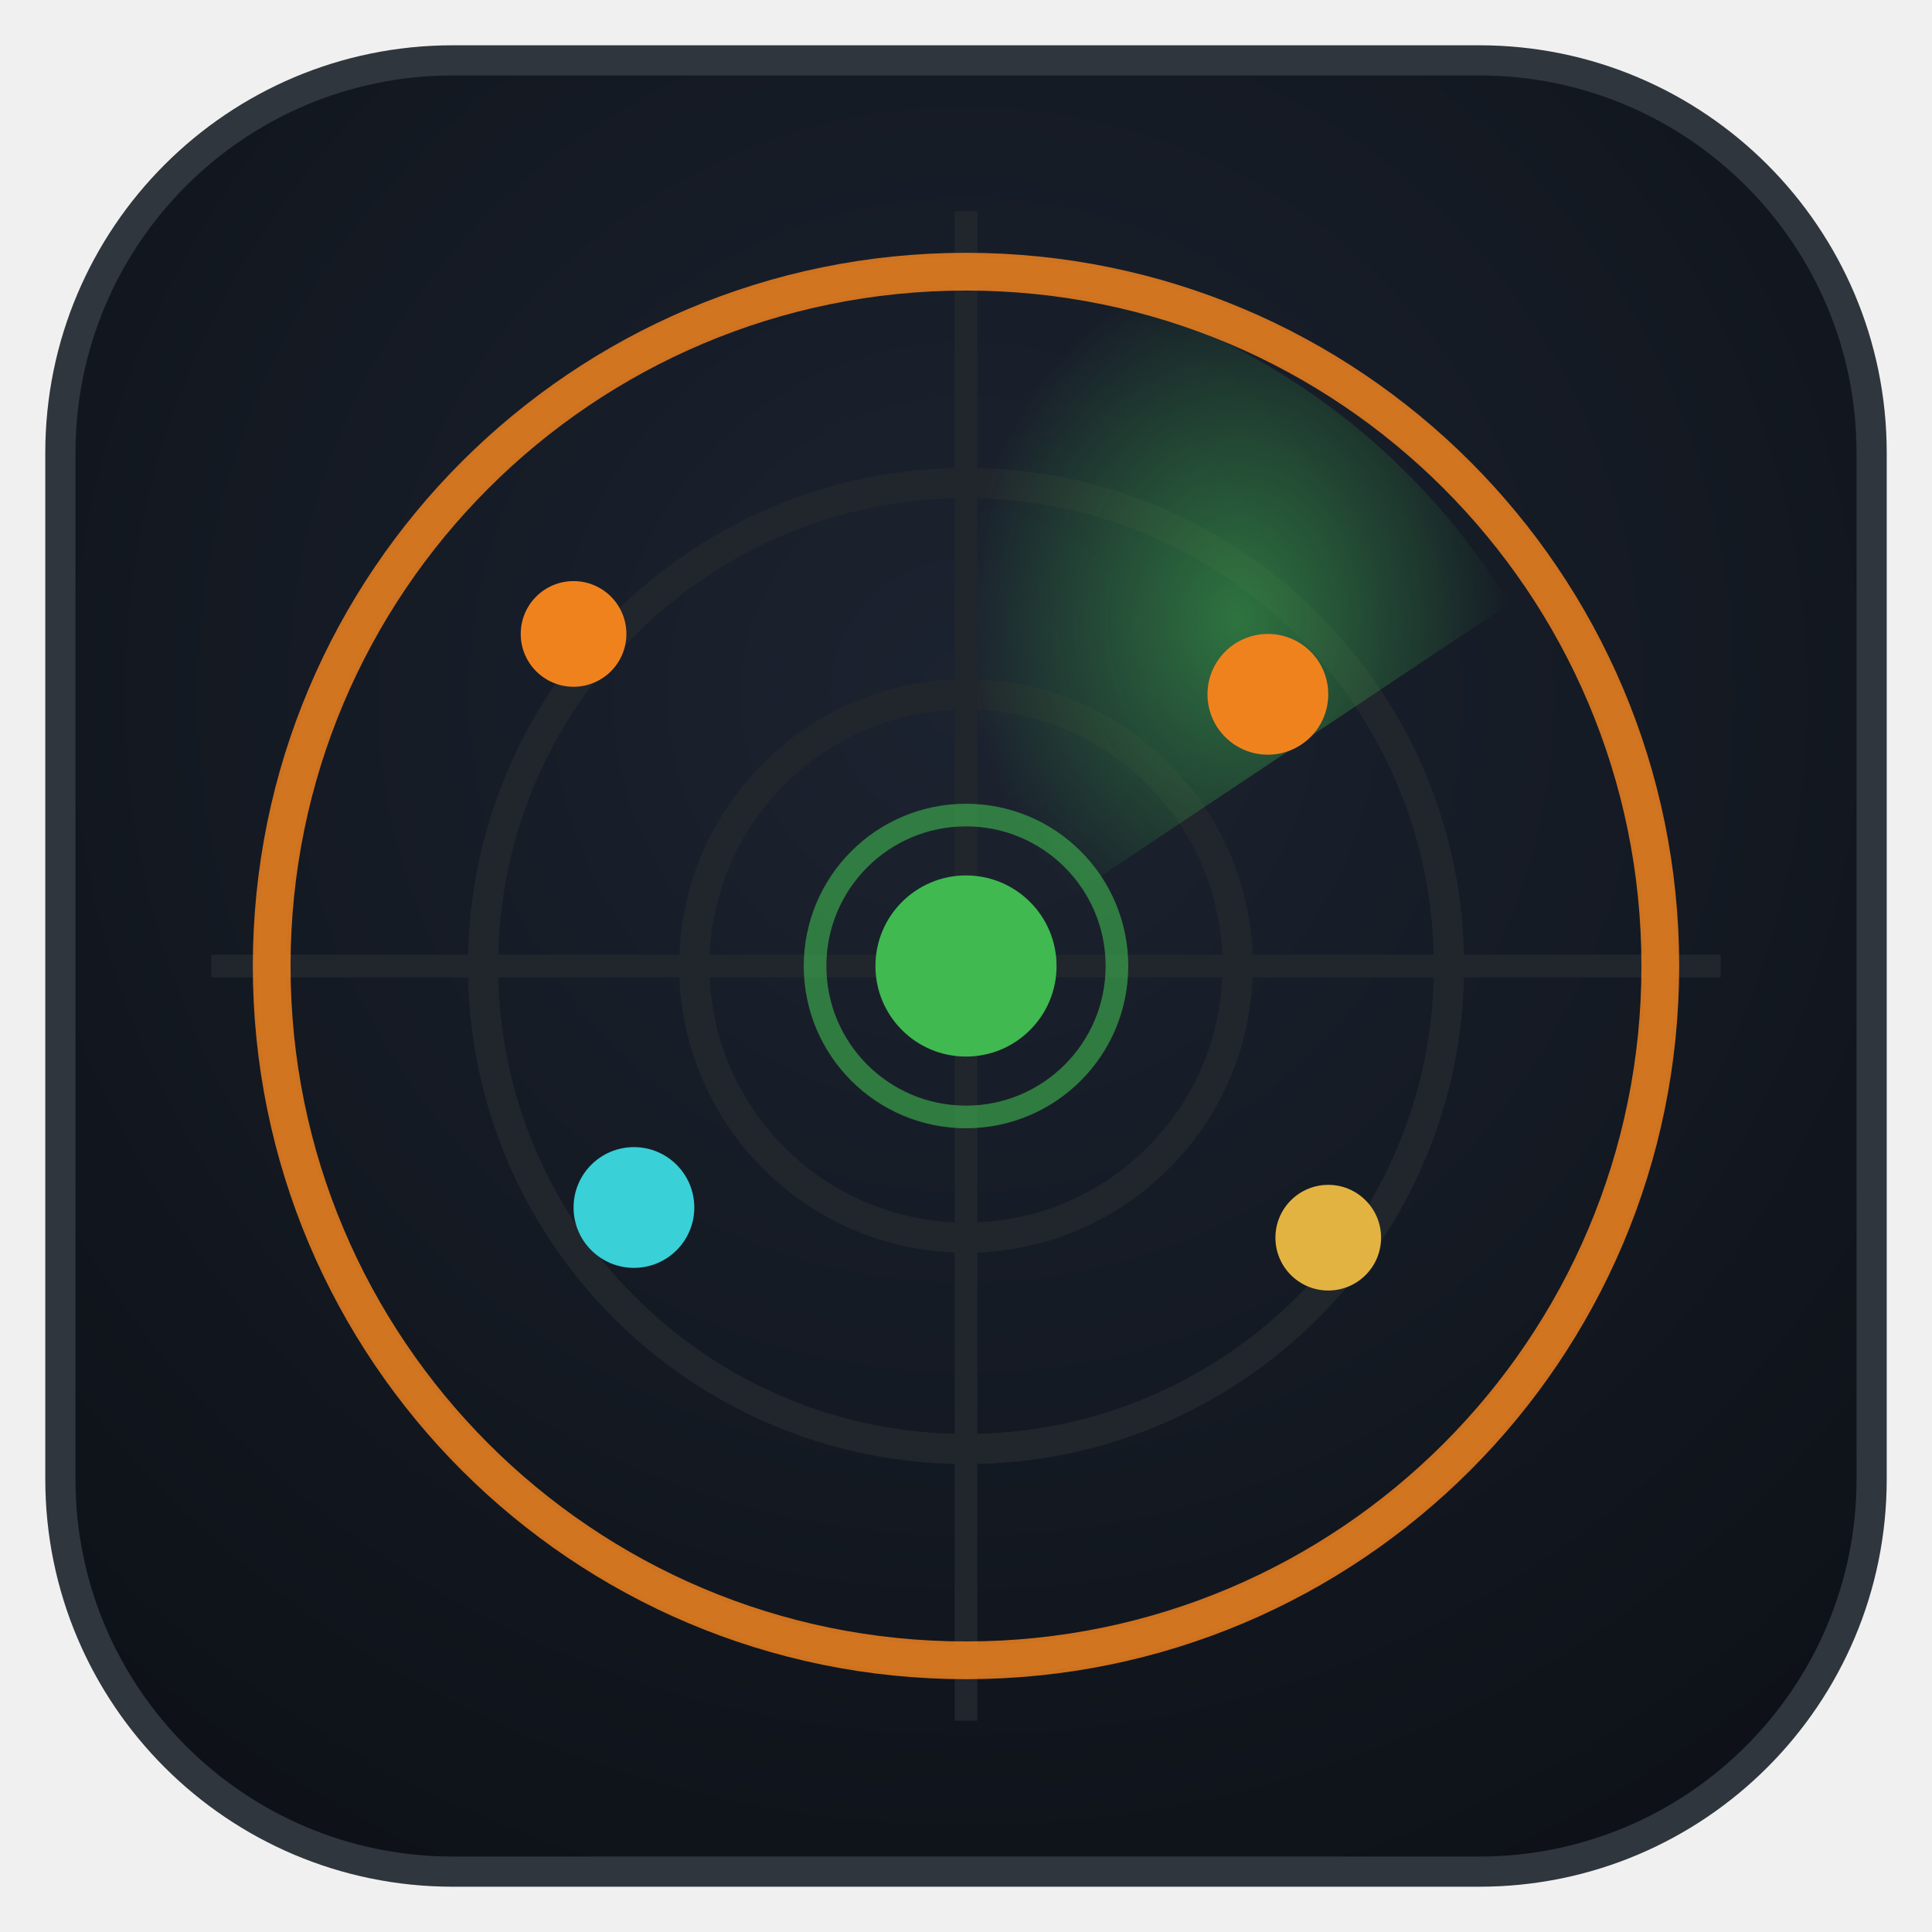
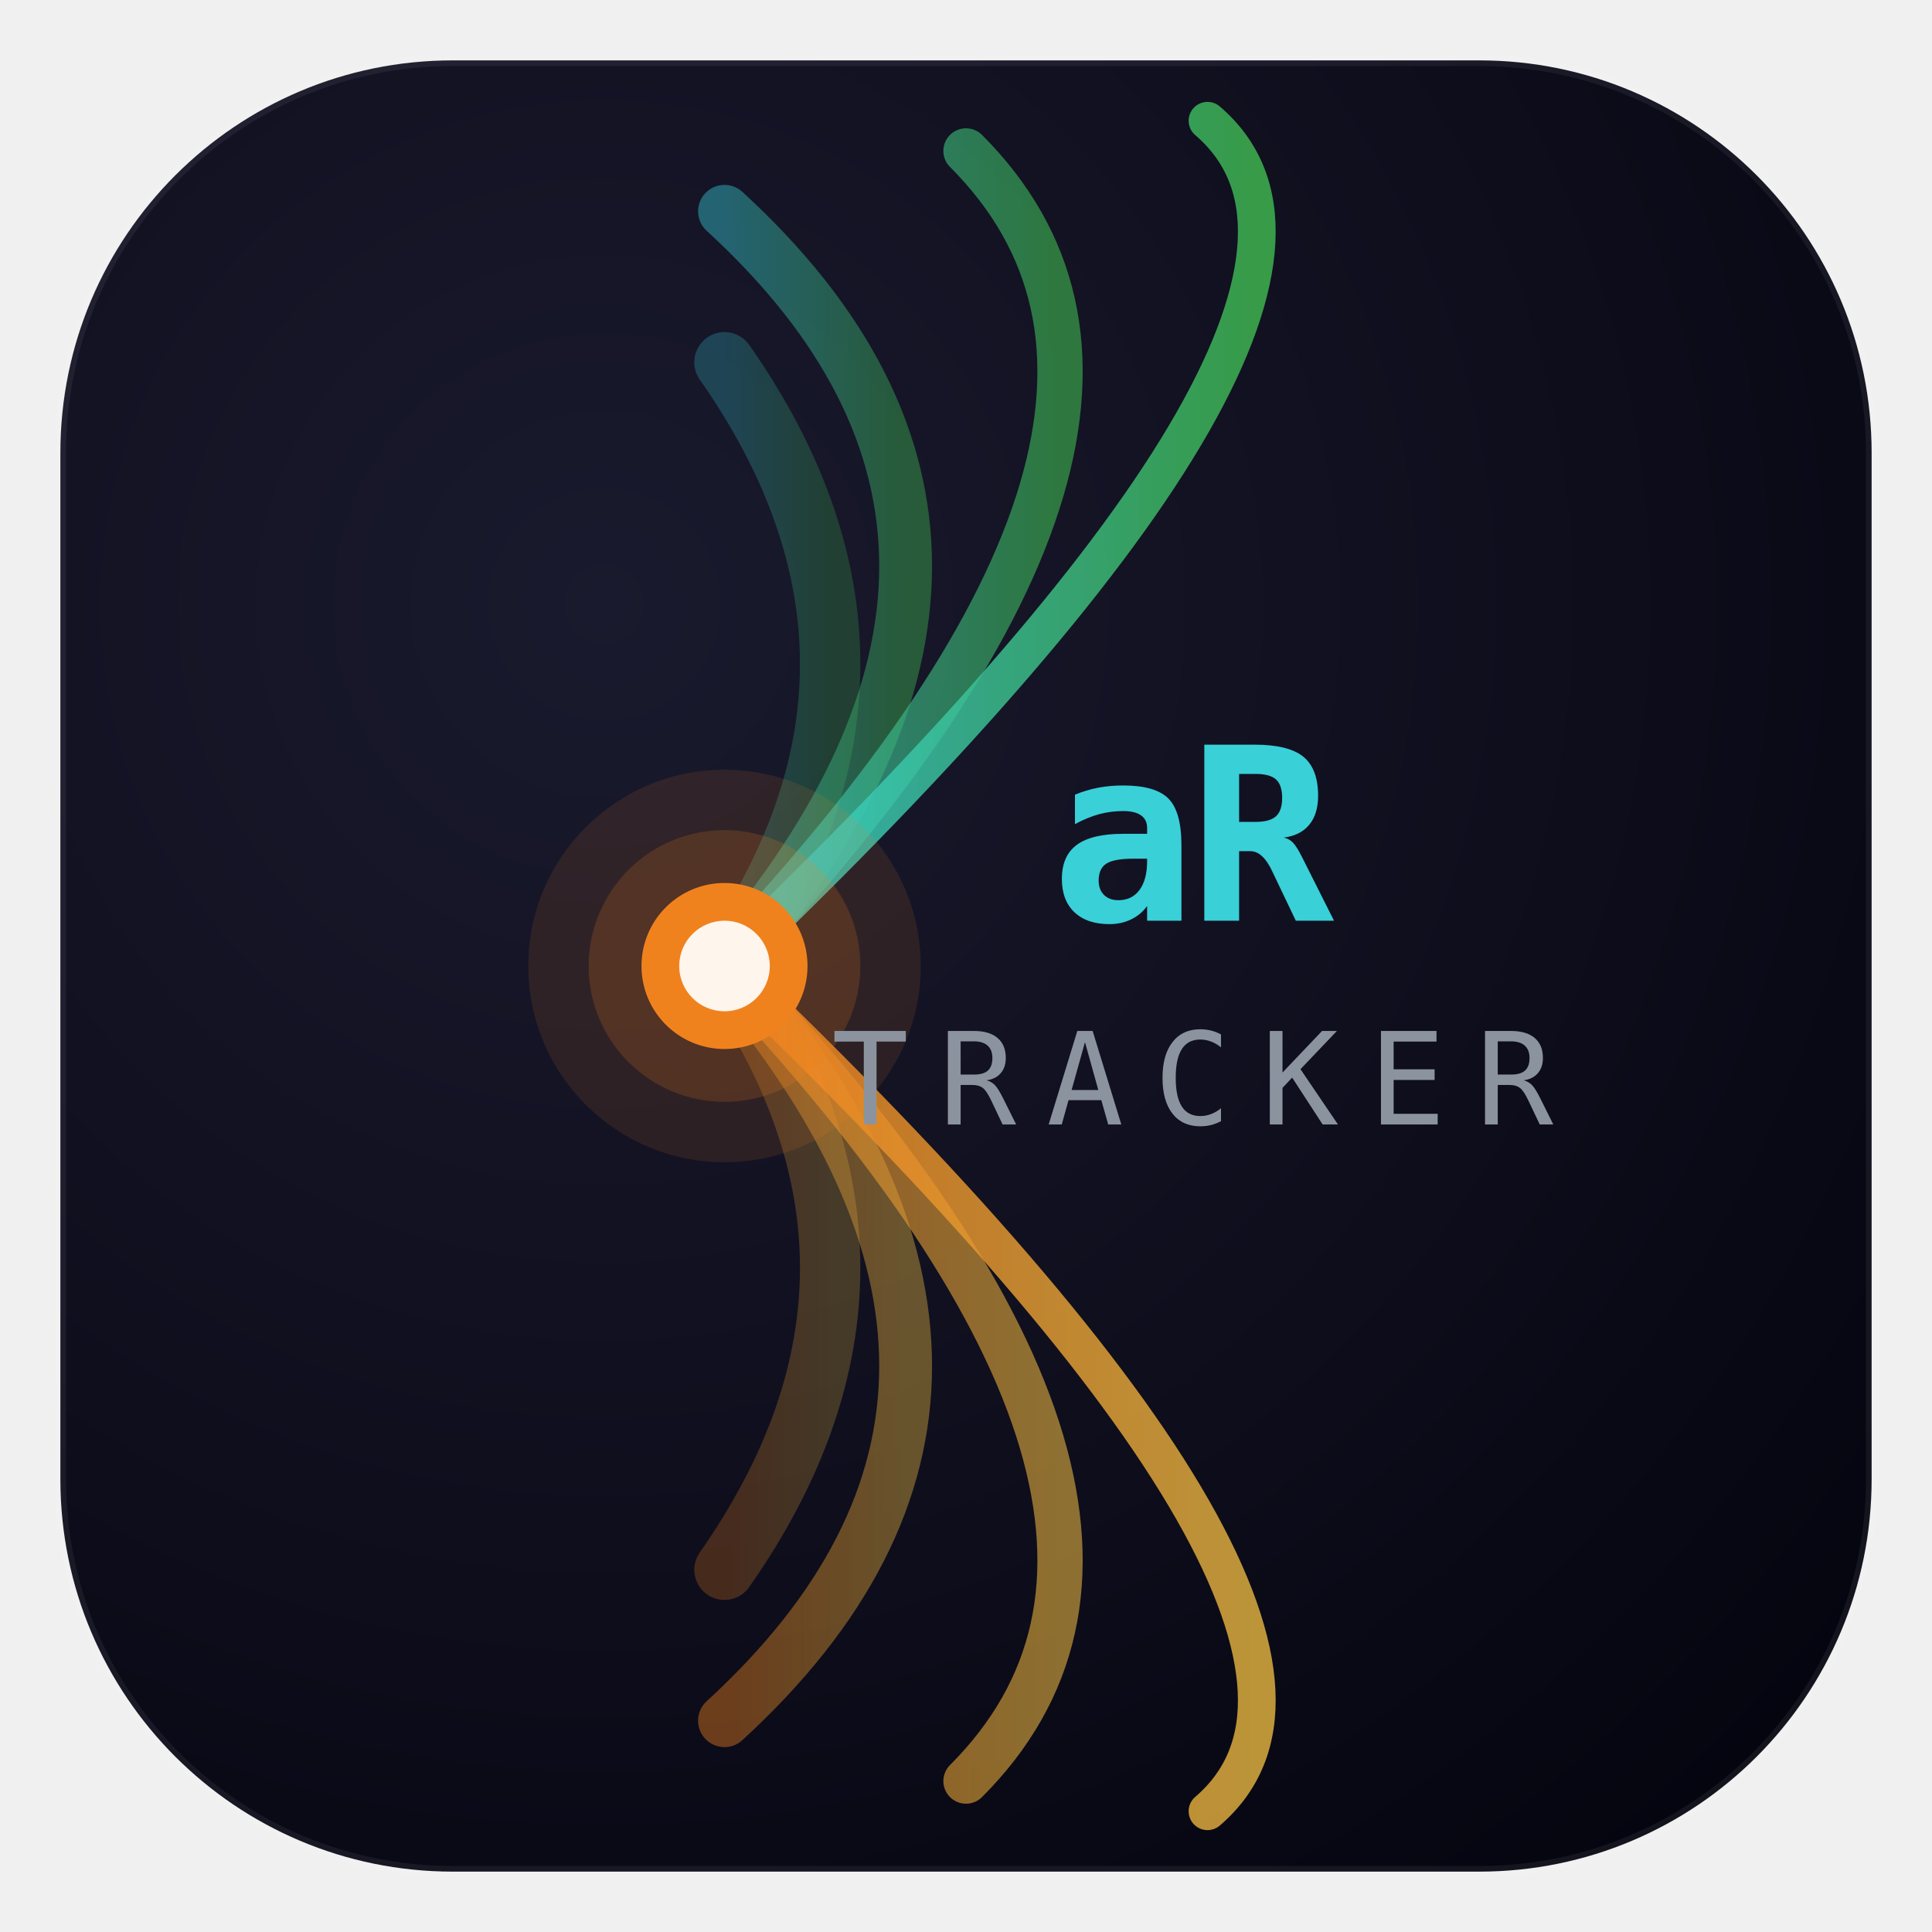
- <svg xmlns="http://www.w3.org/2000/svg" viewBox="0 0 128 128" width="128" height="128">
+ <svg xmlns="http://www.w3.org/2000/svg" viewBox="0 0 512 512" width="512" height="512">
  <defs>
-     <radialGradient id="bg" cx="50%" cy="35%" r="75%">
-       <stop offset="0%" stop-color="#1c2330" />
-       <stop offset="100%" stop-color="#0d1117" />
+     <radialGradient id="bg" cx="30%" cy="30%" r="90%">
+       <stop offset="0%" stop-color="#1a1a2e" />
+       <stop offset="100%" stop-color="#050510" />
    </radialGradient>
-     <radialGradient id="sweep" cx="50%" cy="50%" r="50%">
-       <stop offset="0%" stop-color="#3fb950" stop-opacity="0.55" />
-       <stop offset="100%" stop-color="#3fb950" stop-opacity="0" />
-     </radialGradient>
+     <linearGradient id="arc1" x1="0" y1="0" x2="1" y2="0">
+       <stop offset="0%" stop-color="#39d0d8" />
+       <stop offset="100%" stop-color="#3fb950" />
+     </linearGradient>
+     <linearGradient id="arc2" x1="0" y1="0" x2="1" y2="0">
+       <stop offset="0%" stop-color="#f0821e" />
+       <stop offset="100%" stop-color="#e3b341" />
+     </linearGradient>
  </defs>
-   <rect x="4" y="4" width="120" height="120" rx="26" fill="url(#bg)" stroke="#30363d" stroke-width="2" />
-   <circle cx="64" cy="64" r="46" fill="none" stroke="#21262d" stroke-width="2" />
-   <circle cx="64" cy="64" r="32" fill="none" stroke="#21262d" stroke-width="2" />
-   <circle cx="64" cy="64" r="18" fill="none" stroke="#21262d" stroke-width="2" />
-   <path d="M64 64 L64 18 A46 46 0 0 1 100 40 Z" fill="url(#sweep)" />
-   <line x1="64" y1="14" x2="64" y2="114" stroke="#21262d" stroke-width="1.5" />
-   <line x1="14" y1="64" x2="114" y2="64" stroke="#21262d" stroke-width="1.5" />
-   <circle cx="64" cy="64" r="6" fill="#3fb950" />
-   <circle cx="64" cy="64" r="10" fill="none" stroke="#3fb950" stroke-width="1.5" opacity="0.6" />
-   <circle cx="84" cy="46" r="4" fill="#f0821e" />
-   <circle cx="42" cy="80" r="4" fill="#39d0d8" />
-   <circle cx="88" cy="82" r="3.5" fill="#e3b341" />
-   <circle cx="38" cy="42" r="3.5" fill="#f0821e" />
-   <circle cx="64" cy="64" r="46" fill="none" stroke="#f0821e" stroke-width="2.5" opacity="0.85" />
+   <rect x="16" y="16" width="480" height="480" rx="104" fill="url(#bg)" />
+   <rect x="16" y="16" width="480" height="480" rx="104" fill="none" stroke="#ffffff" stroke-width="3" opacity="0.06" />
+   <path d="M192,256 Q248,176 192,96" fill="none" stroke="url(#arc1)" stroke-width="16" stroke-linecap="round" opacity="0.25" />
+   <path d="M192,256 Q288,144 192,56" fill="none" stroke="url(#arc1)" stroke-width="14" stroke-linecap="round" opacity="0.42" />
+   <path d="M192,256 Q328,112 256,40" fill="none" stroke="url(#arc1)" stroke-width="12" stroke-linecap="round" opacity="0.60" />
+   <path d="M192,256 Q376,80 320,32" fill="none" stroke="url(#arc1)" stroke-width="10" stroke-linecap="round" opacity="0.82" />
+   <path d="M192,256 Q248,336 192,416" fill="none" stroke="url(#arc2)" stroke-width="16" stroke-linecap="round" opacity="0.25" />
+   <path d="M192,256 Q288,368 192,456" fill="none" stroke="url(#arc2)" stroke-width="14" stroke-linecap="round" opacity="0.42" />
+   <path d="M192,256 Q328,400 256,472" fill="none" stroke="url(#arc2)" stroke-width="12" stroke-linecap="round" opacity="0.60" />
+   <path d="M192,256 Q376,432 320,480" fill="none" stroke="url(#arc2)" stroke-width="10" stroke-linecap="round" opacity="0.82" />
+   <circle cx="192" cy="256" r="52" fill="#f0821e" opacity="0.12" />
+   <circle cx="192" cy="256" r="36" fill="#f0821e" opacity="0.18" />
+   <circle cx="192" cy="256" r="22" fill="#f0821e" />
+   <circle cx="192" cy="256" r="12" fill="#ffffff" opacity="0.92" />
+   <text x="316" y="244" text-anchor="middle" font-size="64" font-family="monospace" font-weight="900" fill="#39d0d8" letter-spacing="-2">aR</text>
+   <text x="316" y="298" text-anchor="middle" font-size="34" font-family="monospace" fill="#8b949e" letter-spacing="8">TRACKER</text>
</svg>
